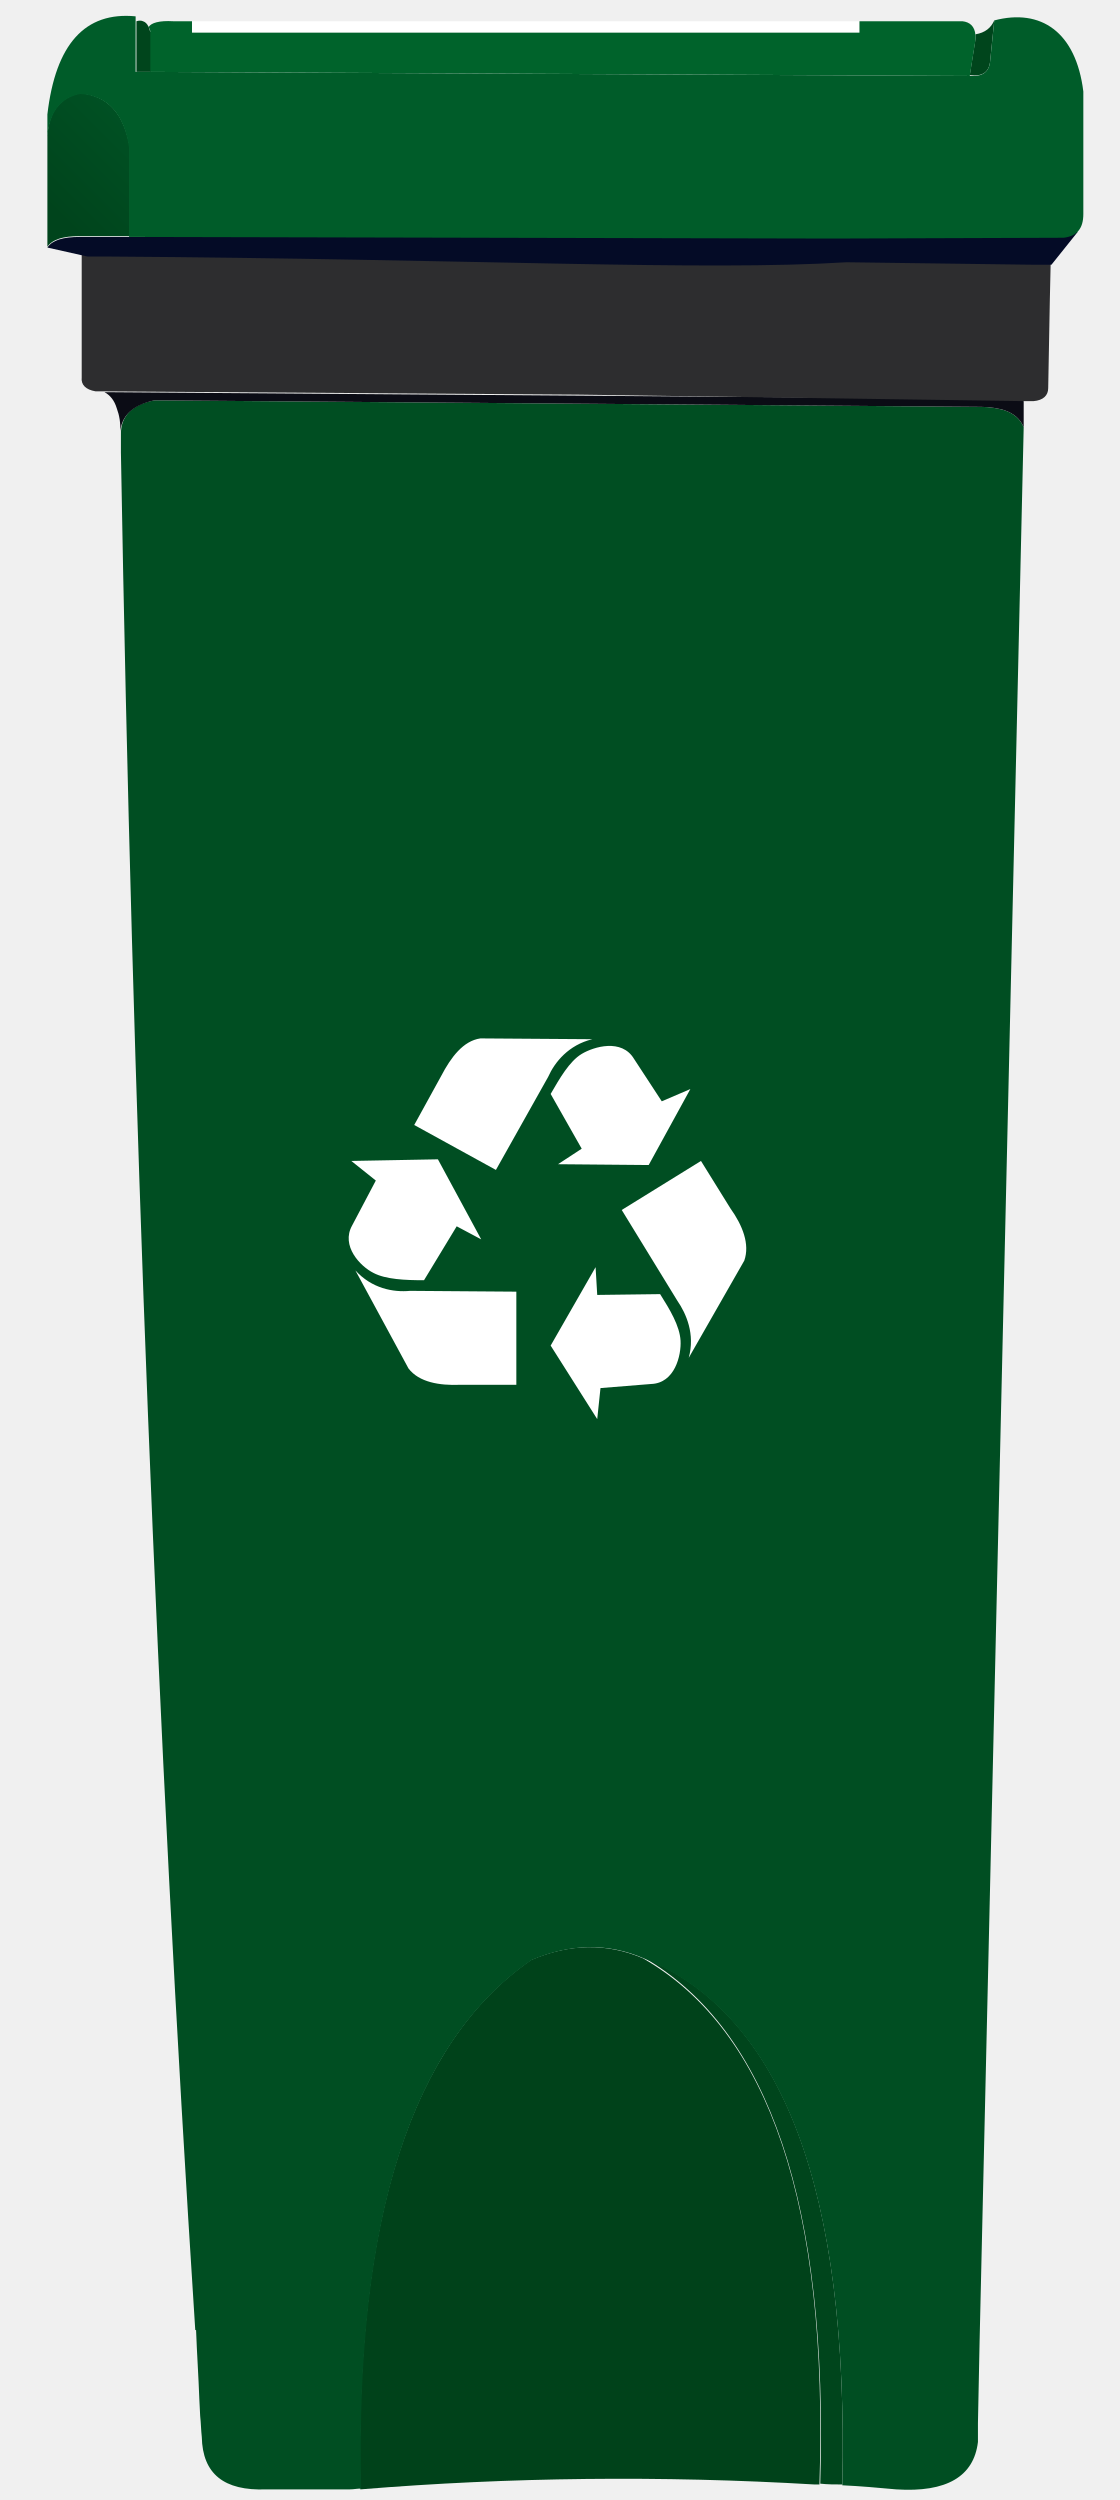
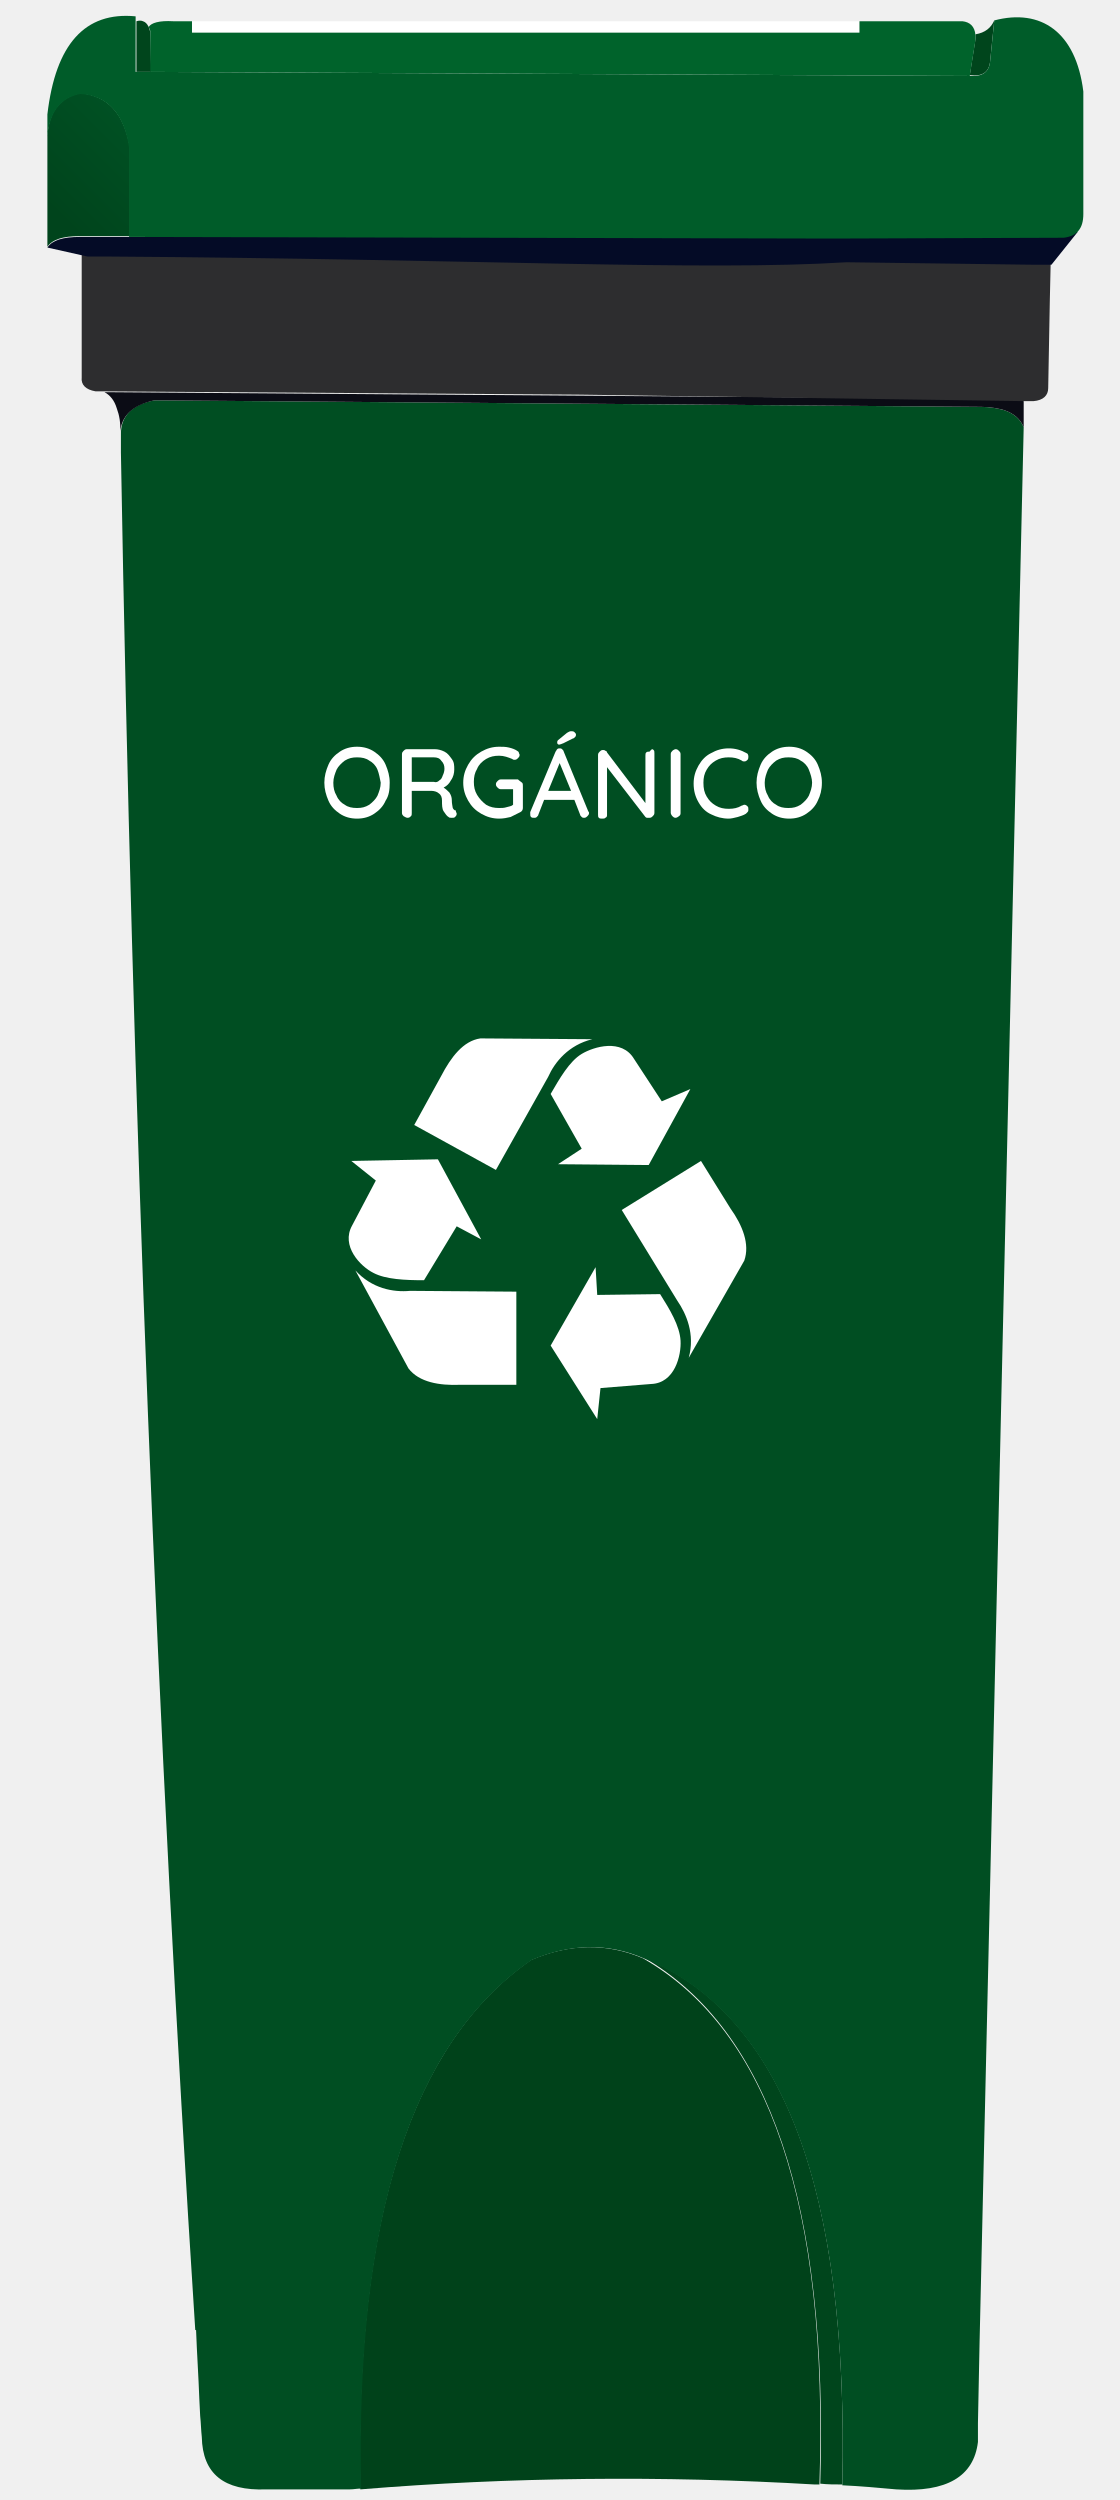
<svg xmlns="http://www.w3.org/2000/svg" version="1.1" id="Capa_1" x="0px" y="0px" viewBox="0 0 137 306" style="enable-background:new 0 0 137 306;" xml:space="preserve">
  <style type="text/css">
	.st0{fill:#00451C;}
	.st1{fill:#00421A;}
	.st2{fill:#004E22;}
	.st3{fill:#0B0C15;}
	.st4{fill:#2D2D2F;}
	.st5{fill:#FFFFFF;}
	.st6{fill:#040B26;}
	.st7{fill:url(#XMLID_2_);}
	.st8{fill:#00632B;}
	.st9{fill:#005C29;}
</style>
  <path id="XMLID_2999_" class="st0" d="M100.4,304c1-34-6.2-55.5-21.6-64.4c17,7,25.1,28.5,24.3,64.5  C102.2,304.1,101.3,304.1,100.4,304z" />
  <path id="XMLID_2998_" class="st1" d="M65,239.9c4.7-2,9.3-2.1,13.7-0.2c15.5,8.9,22.7,30.4,21.6,64.4c-0.2,0-0.4,0-0.6,0  c-18.7-1.1-37.3-0.9-55.6,0.6C43.4,271.6,50.4,250,65,239.9z" />
-   <path id="XMLID_2985_" class="st2" d="M14.8,53.1c0,0.1,0,0.3,0,0.4c0,0.6,0,1.3,0,1.9c1.4,80.4,4.4,157,9.1,229.8H24  c0.1,2.8,0.3,5.7,0.4,8.5l0.1,2c0.1,0.9,0.1,1.7,0.2,2.6c0.1,4.5,2.7,6.6,7.9,6.4h10.2c0.5,0,0.9-0.1,1.4-0.1  c-0.7-33,6.2-54.6,20.9-64.7c4.7-2,9.3-2.1,13.7-0.2c17,7,25.1,28.5,24.3,64.5c2.2,0.1,4.4,0.3,6.6,0.5c6.2,0.4,9.5-1.6,10-5.8  l0-2.3l0.2-9.9h0l5.4-234.4c-0.4-1-1.2-1.7-2.4-2.1c-0.7-0.2-1.7-0.4-2.8-0.4L18.9,49C16.2,49.5,14.8,50.9,14.8,53.1L14.8,53.1" />
-   <path id="XMLID_2984_" class="st3" d="M14.3,50c-0.3-1-0.8-1.6-1.5-2l107.4,0.8c2-0.1,3.7,0,5.1,0.3l0,1.1l0,2.1  c-0.4-1-1.2-1.7-2.4-2.1c-0.7-0.2-1.7-0.4-2.8-0.4L18.9,49c-2.7,0.6-4.1,1.9-4.2,4.1C14.8,51.8,14.6,50.8,14.3,50z" />
-   <path id="XMLID_408_" class="st4" d="M125.7,32.3l-23.3-1.4c8.3,0.4-2.9,0.6-33.8,0.4c-29.7-0.6-40.4-0.9-32.2-1.2l-23.3,0.9l-3.1,0  v4.4v10.8c-0.1,0.9,0.5,1.5,1.7,1.7h1l58,0.4l54.8,0.8l1,0c1.2-0.1,1.8-0.7,1.8-1.6l0.2-10.8l0.1-4.4L125.7,32.3z" />
+   <path id="XMLID_2985_" class="st2" d="M14.8,53.1c0,0.1,0,0.3,0,0.4c0,0.6,0,1.3,0,1.9c1.4,80.4,4.4,157,9.1,229.8H24  c0.1,2.8,0.3,5.7,0.4,8.5l0.1,2c0.1,0.9,0.1,1.7,0.2,2.6c0.1,4.5,2.7,6.6,7.9,6.4h10.2c0.5,0,0.9-0.1,1.4-0.1  c-0.7-33,6.2-54.6,20.9-64.7c4.7-2,9.3-2.1,13.7-0.2c17,7,25.1,28.5,24.3,64.5c2.2,0.1,4.4,0.3,6.6,0.5c6.2,0.4,9.5-1.6,10-5.8v-2.3  l0.2-9.9l0,0l5.4-234.4c-0.4-1-1.2-1.7-2.4-2.1c-0.7-0.2-1.7-0.4-2.8-0.4L18.9,49C16.2,49.5,14.8,50.9,14.8,53.1L14.8,53.1" />
+   <path id="XMLID_2984_" class="st3" d="M14.3,50c-0.3-1-0.8-1.6-1.5-2l107.4,0.8c2-0.1,3.7,0,5.1,0.3v1.1v2.1c-0.4-1-1.2-1.7-2.4-2.1  c-0.7-0.2-1.7-0.4-2.8-0.4L18.9,49c-2.7,0.6-4.1,1.9-4.2,4.1C14.8,51.8,14.6,50.8,14.3,50z" />
+   <path id="XMLID_408_" class="st4" d="M125.7,32.3l-23.3-1.4c8.3,0.4-2.9,0.6-33.8,0.4c-29.7-0.6-40.4-0.9-32.2-1.2L13.1,31H10v4.4  v10.8c-0.1,0.9,0.5,1.5,1.7,1.7h1l58,0.4l54.8,0.8h1c1.2-0.1,1.8-0.7,1.8-1.6l0.2-10.8l0.1-4.4H125.7z" />
  <g id="XMLID_186_">
    <g>
-       <path id="XMLID_54_" class="st5" d="M43,142.1l3,2.4l-2.9,5.5c-1.4,2.5,1,5,2.6,5.8c1.5,0.8,3.9,0.9,6.2,0.9l4-6.6l3,1.6l-5.3-9.8    L43,142.1z M43.5,155.5l6.5,12c1.3,1.7,3.8,2.1,6.3,2h6.9v-11.4l-13-0.1C48.1,158.2,45.5,157.7,43.5,155.5z M84.5,133.3l-3.5,1.5    l-3.4-5.2c-1.5-2.5-4.9-1.5-6.4-0.6c-1.5,0.9-2.7,3-3.8,4.9l3.8,6.7l-2.9,1.9l11.1,0.1L84.5,133.3z M72.5,127.2l-13.7-0.1    c-2.1,0.3-3.6,2.3-4.8,4.6l-3.3,6l10,5.5l6.4-11.4C67.9,130,69.6,127.9,72.5,127.2z M73.1,173.7l0.4-3.8l6.2-0.5    c2.9-0.1,3.7-3.5,3.6-5.3c-0.1-1.8-1.3-3.8-2.5-5.7l-7.7,0.1l-0.2-3.4l-5.5,9.6L73.1,173.7z M84.3,166.2l6.8-11.9    c0.7-2-0.2-4.3-1.7-6.4l-3.6-5.8l-9.7,6l6.8,11.1C84,160.8,85.1,163.3,84.3,166.2z" />
+       <path id="XMLID_54_" class="st5" d="M43,142.1l3,2.4l-2.9,5.5c-1.4,2.5,1,5,2.6,5.8c1.5,0.8,3.9,0.9,6.2,0.9l4-6.6l3,1.6l-5.3-9.8    L43,142.1z M43.5,155.5l6.5,12c1.3,1.7,3.8,2.1,6.3,2h6.9v-11.4l-13-0.1C48.1,158.2,45.5,157.7,43.5,155.5z M84.5,133.3l-3.5,1.5    l-3.4-5.2c-1.5-2.5-4.9-1.5-6.4-0.6s-2.7,3-3.8,4.9l3.8,6.7l-2.9,1.9l11.1,0.1L84.5,133.3z M72.5,127.2l-13.7-0.1    c-2.1,0.3-3.6,2.3-4.8,4.6l-3.3,6l10,5.5l6.4-11.4C67.9,130,69.6,127.9,72.5,127.2z M73.1,173.7l0.4-3.8l6.2-0.5    c2.9-0.1,3.7-3.5,3.6-5.3s-1.3-3.8-2.5-5.7l-7.7,0.1l-0.2-3.4l-5.5,9.6L73.1,173.7z M84.3,166.2l6.8-11.9c0.7-2-0.2-4.3-1.7-6.4    l-3.6-5.8l-9.7,6l6.8,11.1C84,160.8,85.1,163.3,84.3,166.2z" />
    </g>
  </g>
-   <path id="XMLID_490_" class="st6" d="M128.7,28.3l-76.3,0.6L15.9,29l-6.1,0c-2.1,0-3.4,0.4-4,1.3l4.9,1.1c0.8,0,1.7,0,2.5,0  c44.8,0.3,72.9,1.8,90.4,0.7c7.3,0.1,14.8,0.2,22.6,0.3c0.8,0,1.7,0,2.5,0l3.2-4C131.5,27.7,129.3,27.7,128.7,28.3z" />
-   <linearGradient id="XMLID_2_" gradientUnits="userSpaceOnUse" x1="-2121.126" y1="282.184" x2="-2111.03" y2="292.28" gradientTransform="matrix(1 0 0 -1 2127.677 308.11)">
+   <path id="XMLID_490_" class="st6" d="M128.7,28.3l-76.3,0.6L15.9,29H9.8c-2.1,0-3.4,0.4-4,1.3l4.9,1.1c0.8,0,1.7,0,2.5,0  c44.8,0.3,72.9,1.8,90.4,0.7c7.3,0.1,14.8,0.2,22.6,0.3c0.8,0,1.7,0,2.5,0l3.2-4C131.5,27.7,129.3,27.7,128.7,28.3z" />
+   <linearGradient id="XMLID_2_" gradientUnits="userSpaceOnUse" x1="-2121.166" y1="-252.225" x2="-2111.071" y2="-262.32" gradientTransform="matrix(1 0 0 1 2127.677 278.11)">
    <stop offset="1.100000e-007" style="stop-color:#00441C" />
    <stop offset="0.977" style="stop-color:#005023" />
  </linearGradient>
-   <path id="XMLID_2995_" class="st7" d="M9.8,11.4c-2.4,0.5-3.8,2.2-4,5.2v13.6c0.6-0.9,1.9-1.3,4-1.3l6.1,0V18.1  C15.2,13.9,13.2,11.7,9.8,11.4z" />
-   <path id="XMLID_2987_" class="st0" d="M18.4,3.9c-0.1-0.2-0.1-0.4-0.2-0.6c-0.2-0.4-0.4-0.6-0.7-0.7c-0.2-0.1-0.5-0.1-0.8,0v6.2h1.8  V3.9 M121.2,7.4l0.5-4.9c-0.4,0.9-1.1,1.5-2.3,1.7c0,0.2,0,0.4,0,0.6l-0.7,4.4C120.3,9.4,121.1,8.8,121.2,7.4z" />
+   <path id="XMLID_2995_" class="st7" d="M9.8,11.4c-2.4,0.5-3.8,2.2-4,5.2v13.6c0.6-0.9,1.9-1.3,4-1.3h6.1V18.1  C15.2,13.9,13.2,11.7,9.8,11.4z" />
+   <path id="XMLID_2987_" class="st0" d="M18.4,3.9c-0.1-0.2-0.1-0.4-0.2-0.6c-0.2-0.4-0.4-0.6-0.7-0.7c-0.2-0.1-0.5-0.1-0.8,0v6.2h1.8  L18.4,3.9 M121.2,7.4l0.5-4.9c-0.4,0.9-1.1,1.5-2.3,1.7c0,0.2,0,0.4,0,0.6l-0.7,4.4C120.3,9.4,121.1,8.8,121.2,7.4z" />
  <path id="XMLID_2982_" class="st5" d="M105.2,4V2.6H23.5V4H105.2z" />
  <path id="XMLID_2981_" class="st8" d="M117.8,2.6h-12.6V4H23.5V2.6h-2.3c-1.7-0.1-2.7,0.2-3,0.7c0.1,0.2,0.2,0.4,0.2,0.6v4.9  l100.3,0.5l0.7-4.4c0-0.2,0-0.4,0-0.6C119.3,3.2,118.7,2.7,117.8,2.6z" />
-   <path id="XMLID_2980_" class="st9" d="M121.7,2.5l-0.5,4.9c-0.1,1.4-0.9,2-2.5,1.9L18.4,8.8h-1.8V2.6V2c-6.2-0.6-9.8,3.4-10.8,12  v2.7c0.3-3,1.6-4.7,4-5.2c3.4,0.2,5.4,2.5,6,6.6V29l86.1,0.2l28.3-0.1c1.6-0.2,2.4-1.1,2.4-2.9v-15C131.7,3.9,127.4,1,121.7,2.5z" />
+   <path id="XMLID_2980_" class="st9" d="M121.7,2.5l-0.5,4.9c-0.1,1.4-0.9,2-2.5,1.9L18.4,8.8h-1.8V2.6V2C10.4,1.4,6.8,5.4,5.8,14v2.7  c0.3-3,1.6-4.7,4-5.2c3.4,0.2,5.4,2.5,6,6.6V29l86.1,0.2l28.3-0.1c1.6-0.2,2.4-1.1,2.4-2.9v-15C131.7,3.9,127.4,1,121.7,2.5z" />
+   <g>
+     <path class="st5" d="M47.2,98c-0.3,0.7-0.8,1.2-1.4,1.6c-0.6,0.4-1.3,0.6-2.1,0.6c-0.8,0-1.5-0.2-2.1-0.6c-0.6-0.4-1.1-0.9-1.4-1.6   s-0.5-1.4-0.5-2.2c0-0.8,0.2-1.5,0.5-2.2c0.3-0.7,0.8-1.2,1.4-1.6c0.6-0.4,1.3-0.6,2.1-0.6c0.8,0,1.5,0.2,2.1,0.6   c0.6,0.4,1.1,0.9,1.4,1.6c0.3,0.7,0.5,1.4,0.5,2.2C47.7,96.7,47.6,97.4,47.2,98z M46.2,94.2c-0.2-0.5-0.6-0.9-1-1.1   c-0.4-0.3-0.9-0.4-1.5-0.4s-1,0.1-1.5,0.4c-0.4,0.3-0.8,0.7-1,1.1c-0.2,0.5-0.4,1-0.4,1.6c0,0.6,0.1,1.1,0.4,1.6   c0.2,0.5,0.6,0.9,1,1.1c0.4,0.3,0.9,0.4,1.5,0.4s1-0.1,1.5-0.4c0.4-0.3,0.8-0.7,1-1.1c0.2-0.5,0.4-1,0.4-1.6   C46.5,95.3,46.4,94.7,46.2,94.2z" />
+     <path class="st5" d="M55.8,99.3c0,0.1,0.1,0.2,0.1,0.3c0,0.2-0.1,0.3-0.2,0.4c-0.1,0.1-0.2,0.1-0.4,0.1c-0.2,0-0.3,0-0.4-0.1   c-0.2-0.1-0.4-0.4-0.6-0.7s-0.2-0.8-0.2-1.3c0-0.4-0.1-0.7-0.4-0.9c-0.2-0.2-0.6-0.3-0.9-0.3h-2.4v2.7c0,0.2,0,0.3-0.1,0.4   s-0.2,0.2-0.4,0.2c-0.2,0-0.3-0.1-0.5-0.2c-0.1-0.1-0.2-0.2-0.2-0.4v-7.2c0-0.2,0.1-0.3,0.2-0.4s0.2-0.2,0.4-0.2h3.4   c0.4,0,0.8,0.1,1.2,0.3c0.4,0.2,0.6,0.5,0.9,0.9s0.3,0.8,0.3,1.3c0,0.4-0.1,0.9-0.4,1.3c-0.2,0.4-0.5,0.7-0.9,0.9   c0.3,0.2,0.5,0.4,0.7,0.6c0.2,0.3,0.3,0.6,0.3,0.9c0,0.5,0.1,0.8,0.1,0.9s0.1,0.3,0.3,0.4C55.7,99.1,55.8,99.2,55.8,99.3z    M53.8,95.5c0.2-0.1,0.3-0.3,0.4-0.6c0.1-0.2,0.2-0.5,0.2-0.8c0-0.4-0.1-0.7-0.4-1c-0.2-0.3-0.5-0.4-0.9-0.4h-2.7v3h2.7   C53.4,95.8,53.6,95.7,53.8,95.5z" />
+     <path class="st5" d="M63.9,95.8C64,95.9,64,96,64,96.2v2.7c0,0.2-0.1,0.4-0.3,0.5c-0.4,0.2-0.8,0.4-1.2,0.6   c-0.4,0.1-0.9,0.2-1.4,0.2c-0.8,0-1.5-0.2-2.2-0.6c-0.7-0.4-1.2-0.9-1.6-1.6s-0.6-1.4-0.6-2.2s0.2-1.5,0.6-2.2s0.9-1.2,1.6-1.6   c0.7-0.4,1.4-0.6,2.2-0.6c0.4,0,0.8,0,1.2,0.1c0.4,0.1,0.7,0.2,1,0.4c0.1,0.1,0.2,0.1,0.2,0.2c0,0.1,0.1,0.2,0.1,0.3   c0,0.2-0.1,0.3-0.2,0.4c-0.1,0.1-0.2,0.2-0.4,0.2c-0.1,0-0.2,0-0.3-0.1c-0.5-0.2-1-0.4-1.6-0.4c-0.6,0-1.1,0.1-1.6,0.4   c-0.5,0.3-0.9,0.7-1.1,1.2c-0.3,0.5-0.4,1-0.4,1.6c0,0.6,0.1,1.1,0.4,1.6c0.3,0.5,0.7,0.9,1.1,1.2c0.5,0.3,1,0.4,1.6,0.4   c0.3,0,0.6,0,0.9-0.1c0.3-0.1,0.6-0.1,0.8-0.3v-1.9h-1.5c-0.2,0-0.3-0.1-0.4-0.2c-0.1-0.1-0.2-0.2-0.2-0.4c0-0.2,0.1-0.3,0.2-0.4   c0.1-0.1,0.2-0.2,0.4-0.2h2.1C63.6,95.6,63.8,95.7,63.9,95.8z" />
+     <path class="st5" d="M72.1,99.5c0,0.2-0.1,0.3-0.2,0.4c-0.1,0.1-0.2,0.2-0.4,0.2c-0.1,0-0.2,0-0.3-0.1s-0.2-0.2-0.2-0.3l-0.7-1.8   h-3.7l-0.7,1.8c0,0.1-0.1,0.2-0.2,0.3s-0.2,0.1-0.3,0.1c-0.2,0-0.3,0-0.4-0.1c-0.1-0.1-0.1-0.2-0.1-0.4c0,0,0-0.1,0-0.2l3.1-7.4   c0.1-0.1,0.1-0.2,0.2-0.3c0.1-0.1,0.2-0.1,0.3-0.1c0.1,0,0.2,0,0.3,0.1c0.1,0.1,0.2,0.2,0.2,0.3l3,7.3   C72.1,99.4,72.1,99.5,72.1,99.5z M67.1,96.8h2.8l-1.4-3.4L67.1,96.8z M68.3,91.1c-0.1-0.1-0.1-0.1-0.1-0.2s0-0.2,0.1-0.3l1.1-0.9   c0.2-0.1,0.3-0.2,0.5-0.2c0.1,0,0.3,0,0.4,0.1c0.1,0.1,0.2,0.2,0.2,0.3c0,0.1,0,0.2-0.1,0.3c-0.1,0.1-0.2,0.2-0.3,0.2l-1.2,0.6   c-0.1,0-0.2,0.1-0.3,0.1C68.4,91.2,68.3,91.1,68.3,91.1z" />
+     <path class="st5" d="M80,91.8c0.1,0.1,0.1,0.2,0.1,0.4v7.3c0,0.2-0.1,0.3-0.2,0.4c-0.1,0.1-0.2,0.2-0.4,0.2c-0.1,0-0.2,0-0.3,0   c-0.1,0-0.2-0.1-0.2-0.1l-4.7-6.1v5.8c0,0.2,0,0.3-0.2,0.4c-0.1,0.1-0.2,0.1-0.4,0.1c-0.2,0-0.3,0-0.4-0.1   c-0.1-0.1-0.1-0.2-0.1-0.4v-7.3c0-0.2,0.1-0.3,0.2-0.4c0.1-0.1,0.2-0.2,0.4-0.2c0.1,0,0.2,0,0.3,0.1c0.1,0,0.2,0.1,0.2,0.2l4.7,6.2   v-5.8c0-0.2,0-0.3,0.1-0.4c0.1-0.1,0.2-0.1,0.4-0.1C79.8,91.6,79.9,91.7,80,91.8z" />
+     <path class="st5" d="M83.1,99.9c-0.1,0.1-0.3,0.2-0.4,0.2c-0.2,0-0.3-0.1-0.4-0.2c-0.1-0.1-0.2-0.3-0.2-0.4v-7.2   c0-0.2,0.1-0.3,0.2-0.4s0.3-0.2,0.4-0.2c0.2,0,0.3,0.1,0.4,0.2s0.2,0.2,0.2,0.4v7.2C83.3,99.6,83.3,99.8,83.1,99.9z" />
+     <path class="st5" d="M91.6,92.6c0,0.1,0,0.3-0.1,0.4c-0.1,0.1-0.2,0.2-0.4,0.2c-0.1,0-0.2,0-0.3-0.1c-0.5-0.3-1-0.4-1.6-0.4   c-0.6,0-1.1,0.1-1.6,0.4c-0.5,0.3-0.8,0.6-1.1,1.1s-0.4,1-0.4,1.6c0,0.7,0.1,1.2,0.4,1.7c0.3,0.5,0.6,0.8,1.1,1.1   c0.5,0.3,1,0.4,1.6,0.4c0.6,0,1.1-0.1,1.6-0.4c0.1,0,0.2-0.1,0.3-0.1c0.2,0,0.3,0.1,0.4,0.2c0.1,0.1,0.1,0.2,0.1,0.4   c0,0.1,0,0.2-0.1,0.3s-0.1,0.1-0.2,0.2c-0.3,0.2-0.7,0.3-1,0.4c-0.4,0.1-0.8,0.2-1.1,0.2c-0.8,0-1.5-0.2-2.1-0.5   c-0.7-0.3-1.2-0.8-1.6-1.5c-0.4-0.7-0.6-1.4-0.6-2.3c0-0.8,0.2-1.5,0.6-2.2c0.4-0.7,0.9-1.2,1.5-1.5c0.7-0.4,1.4-0.6,2.2-0.6   c0.8,0,1.5,0.2,2.2,0.6C91.5,92.2,91.6,92.4,91.6,92.6z" />
+     <path class="st5" d="M100.1,98c-0.3,0.7-0.8,1.2-1.4,1.6c-0.6,0.4-1.3,0.6-2.1,0.6c-0.8,0-1.5-0.2-2.1-0.6   c-0.6-0.4-1.1-0.9-1.4-1.6s-0.5-1.4-0.5-2.2c0-0.8,0.2-1.5,0.5-2.2c0.3-0.7,0.8-1.2,1.4-1.6c0.6-0.4,1.3-0.6,2.1-0.6   c0.8,0,1.5,0.2,2.1,0.6c0.6,0.4,1.1,0.9,1.4,1.6c0.3,0.7,0.5,1.4,0.5,2.2C100.6,96.7,100.4,97.4,100.1,98z M99,94.2   c-0.2-0.5-0.6-0.9-1-1.1c-0.4-0.3-0.9-0.4-1.5-0.4s-1,0.1-1.5,0.4c-0.4,0.3-0.8,0.7-1,1.1c-0.2,0.5-0.4,1-0.4,1.6   c0,0.6,0.1,1.1,0.4,1.6c0.2,0.5,0.6,0.9,1,1.1c0.4,0.3,0.9,0.4,1.5,0.4s1-0.1,1.5-0.4c0.4-0.3,0.8-0.7,1-1.1c0.2-0.5,0.4-1,0.4-1.6   C99.4,95.3,99.2,94.7,99,94.2z" />
+   </g>
</svg>
